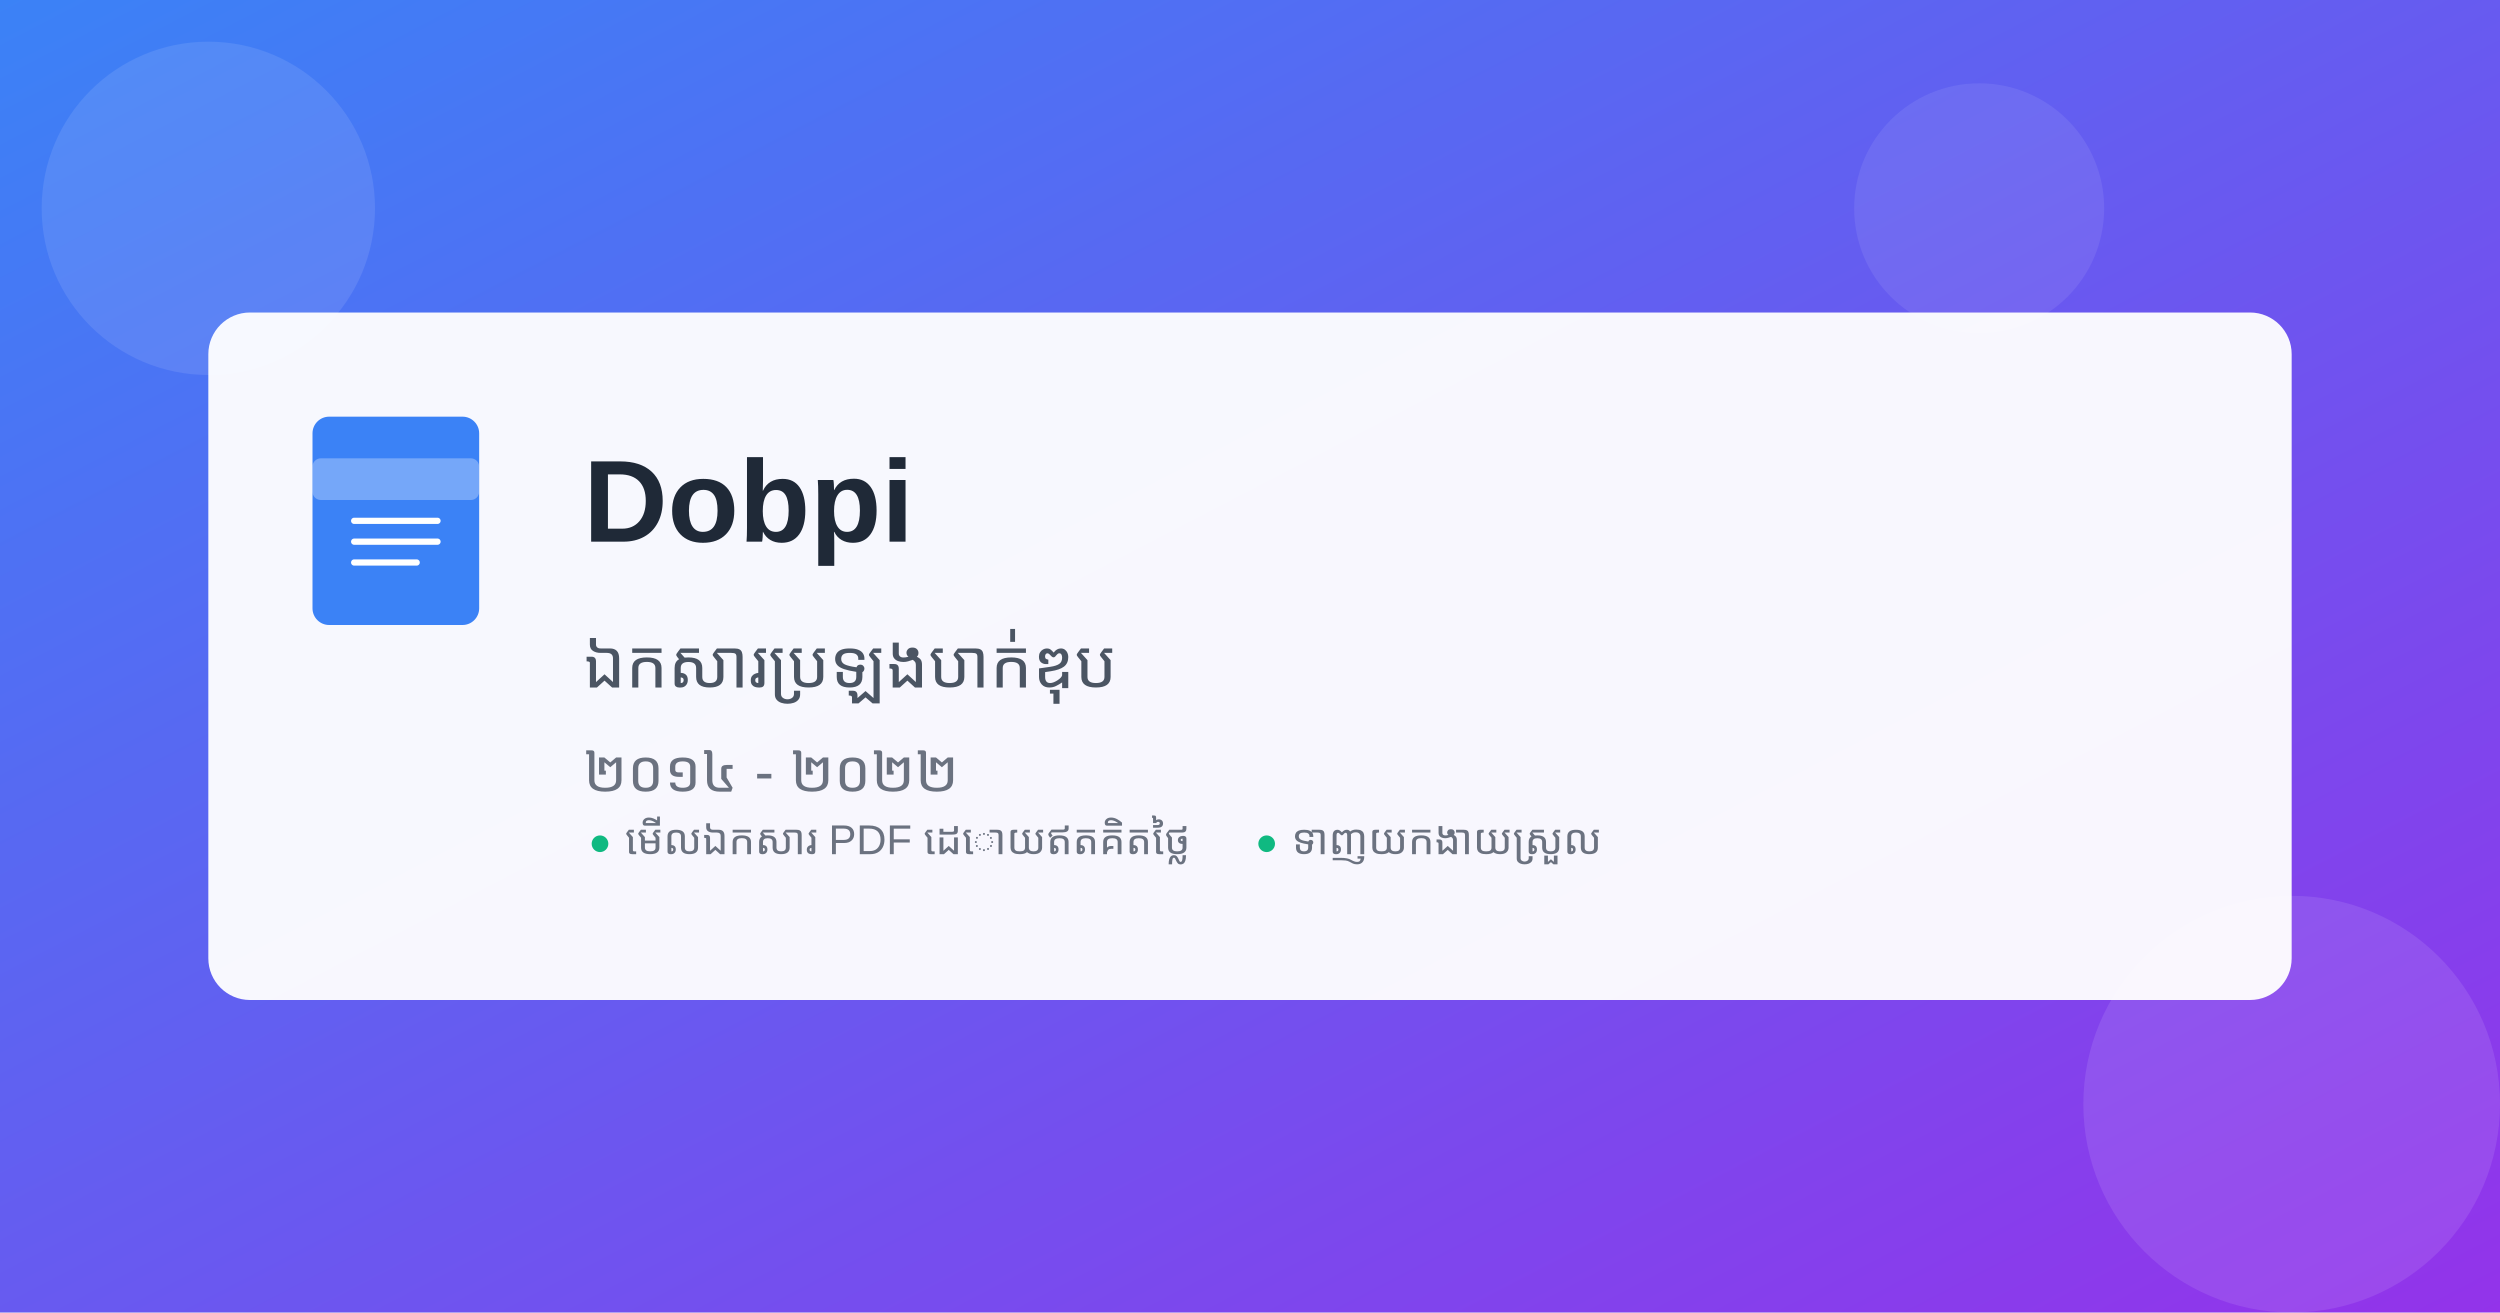
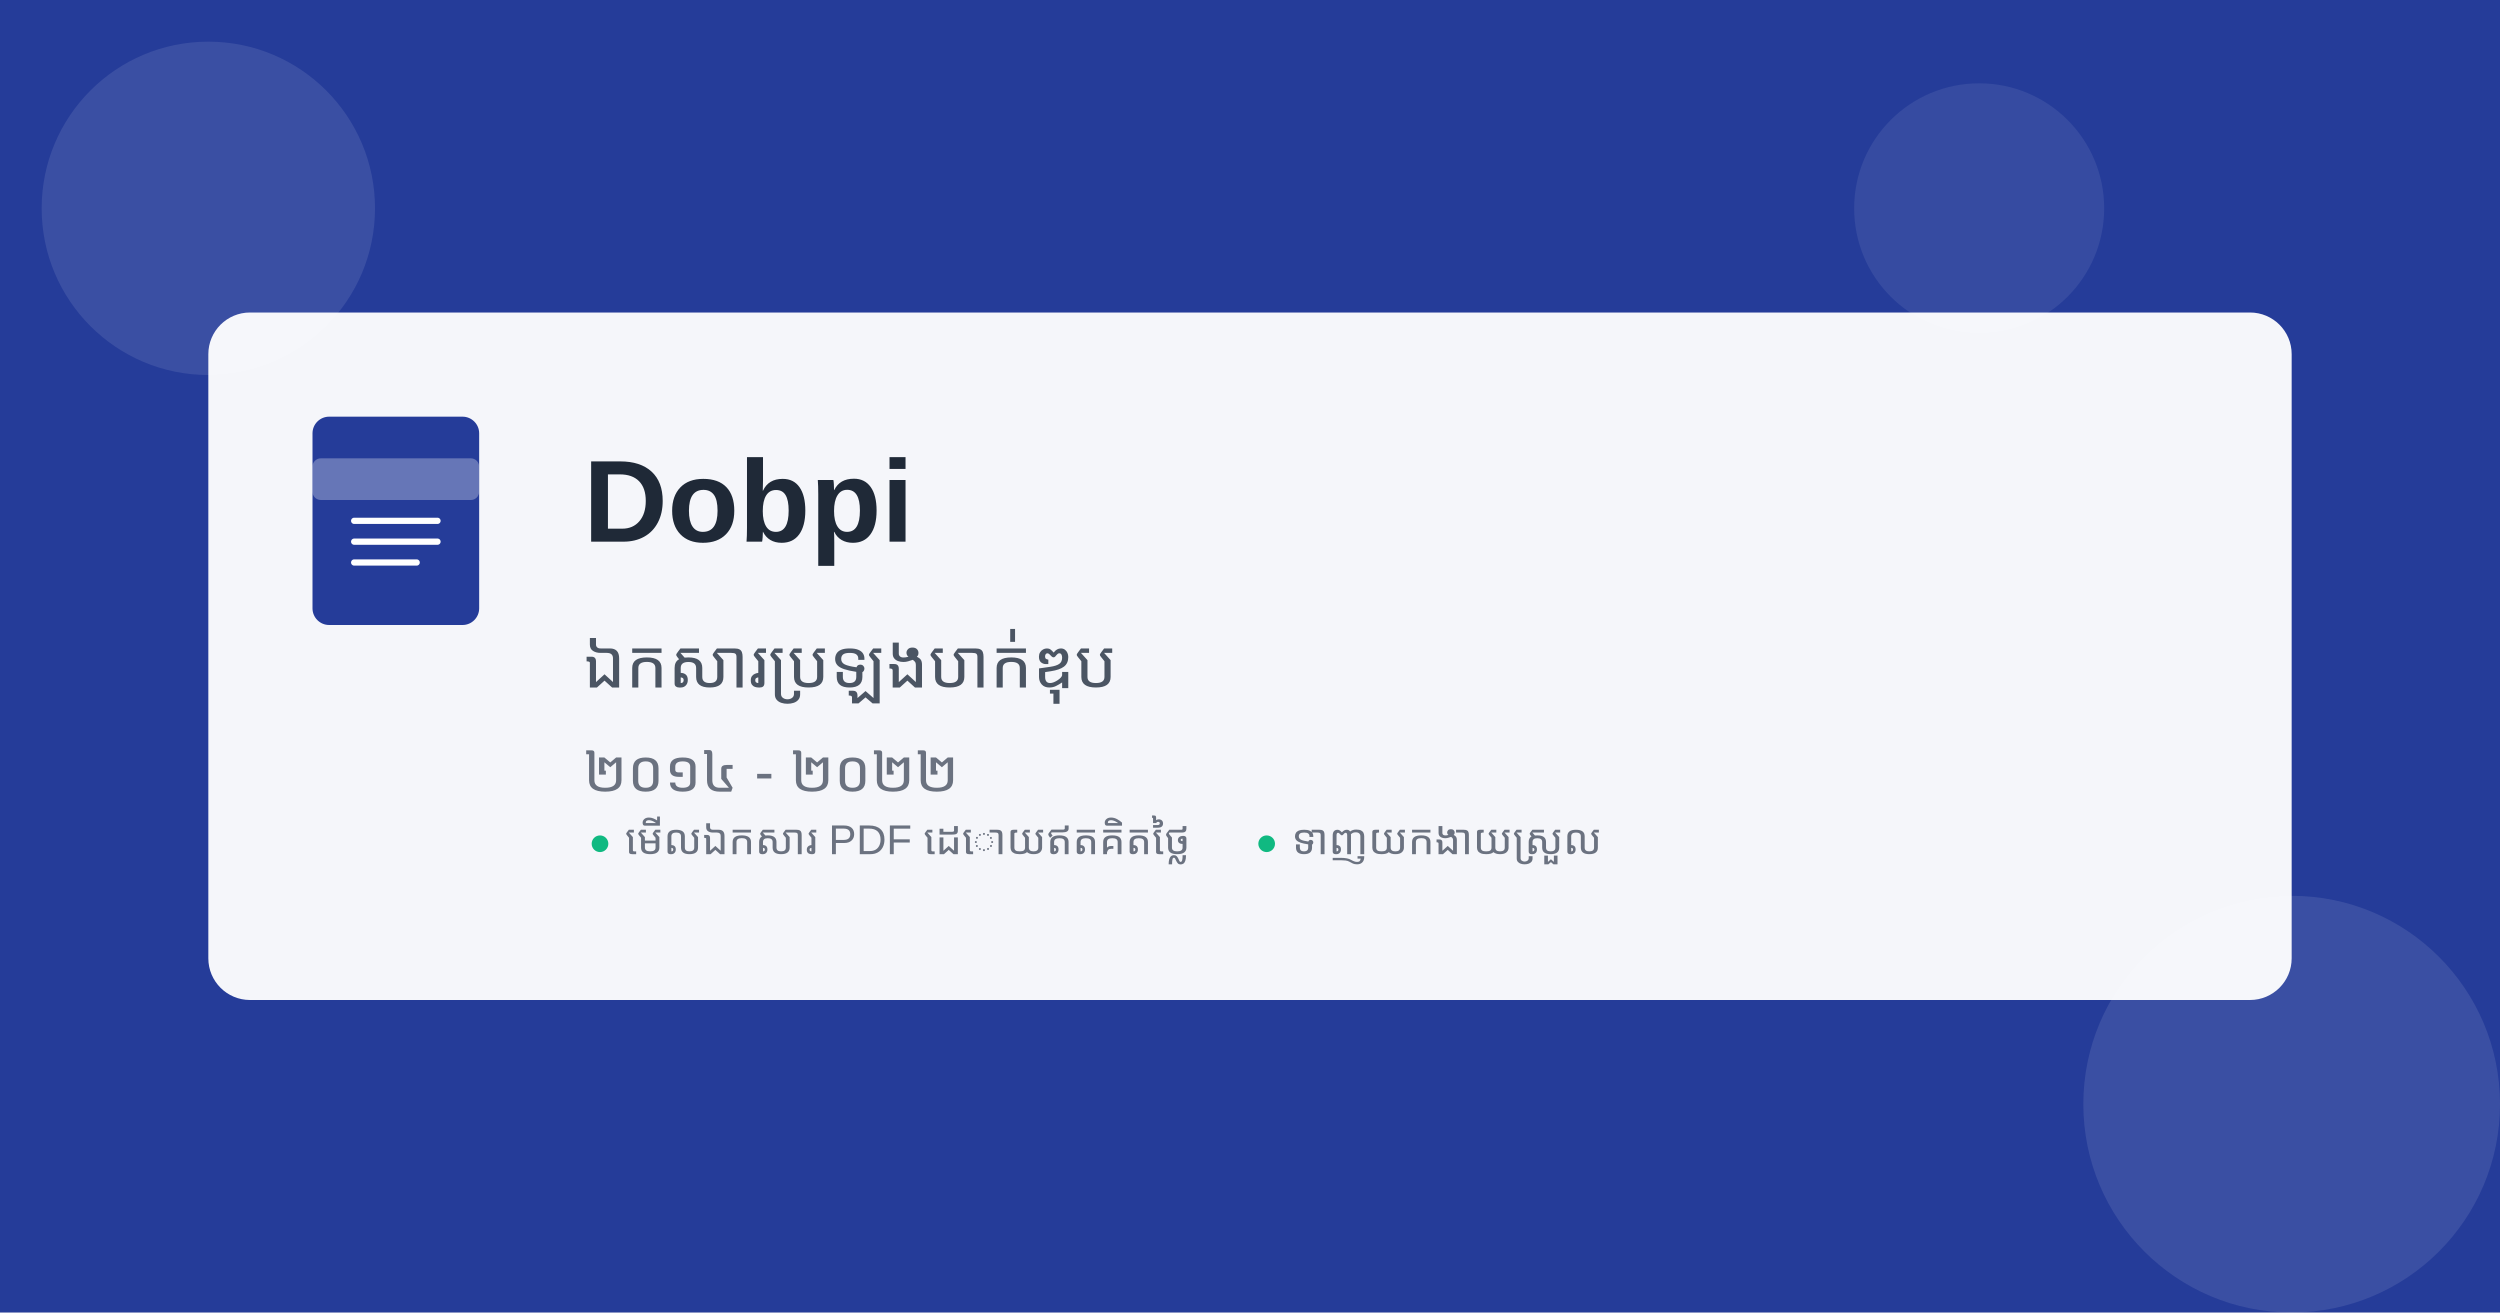
<svg xmlns="http://www.w3.org/2000/svg" viewBox="0 0 1200 630">
  <defs>
    <linearGradient id="bgGrad" x1="0%" y1="0%" x2="100%" y2="100%">
-       <stop offset="0%" style="stop-color:#3B82F6;stop-opacity:1" />
-       <stop offset="100%" style="stop-color:#9333EA;stop-opacity:1" />
+       <stop offset="0%" style="stop-color:#253c99;stop-opacity:1" />
+       <stop offset="100%" style="stop-color:#253c99;stop-opacity:1" />
    </linearGradient>
  </defs>
  <rect width="1200" height="630" fill="url(#bgGrad)" />
  <circle cx="100" cy="100" r="80" fill="white" opacity="0.1" />
  <circle cx="1100" cy="530" r="100" fill="white" opacity="0.1" />
  <circle cx="950" cy="100" r="60" fill="white" opacity="0.08" />
  <rect x="100" y="150" width="1000" height="330" rx="20" fill="white" opacity="0.95" />
  <g transform="translate(150, 200)">
-     <rect width="80" height="100" rx="8" fill="#3B82F6" />
+     <rect width="80" height="100" rx="8" fill="#253c99" />
    <rect width="80" height="20" y="20" rx="4" fill="white" opacity="0.3" />
    <line x1="20" y1="50" x2="60" y2="50" stroke="white" stroke-width="3" stroke-linecap="round" />
    <line x1="20" y1="60" x2="60" y2="60" stroke="white" stroke-width="3" stroke-linecap="round" />
    <line x1="20" y1="70" x2="50" y2="70" stroke="white" stroke-width="3" stroke-linecap="round" />
  </g>
  <text x="280" y="260" font-family="Arial, sans-serif" font-size="56" font-weight="bold" fill="#1F2937">Dobpi</text>
  <text x="280" y="330" font-family="Arial, sans-serif" font-size="32" fill="#4B5563">ឯកសារប្រឡងបាក់ឌុប</text>
  <text x="280" y="380" font-family="Arial, sans-serif" font-size="28" fill="#6B7280">២០១៤ - ២០២២</text>
  <g transform="translate(280, 410)">
    <circle cx="8" cy="-5" r="4" fill="#10B981" />
    <text x="20" y="0" font-family="Arial, sans-serif" font-size="20" fill="#6B7280">មើលឯកសារ PDF ដោយឥតគិតថ្លៃ</text>
  </g>
  <g transform="translate(600, 410)">
    <circle cx="8" cy="-5" r="4" fill="#10B981" />
    <text x="20" y="0" font-family="Arial, sans-serif" font-size="20" fill="#6B7280">ទាញយកងាយស្រួល</text>
  </g>
</svg>
